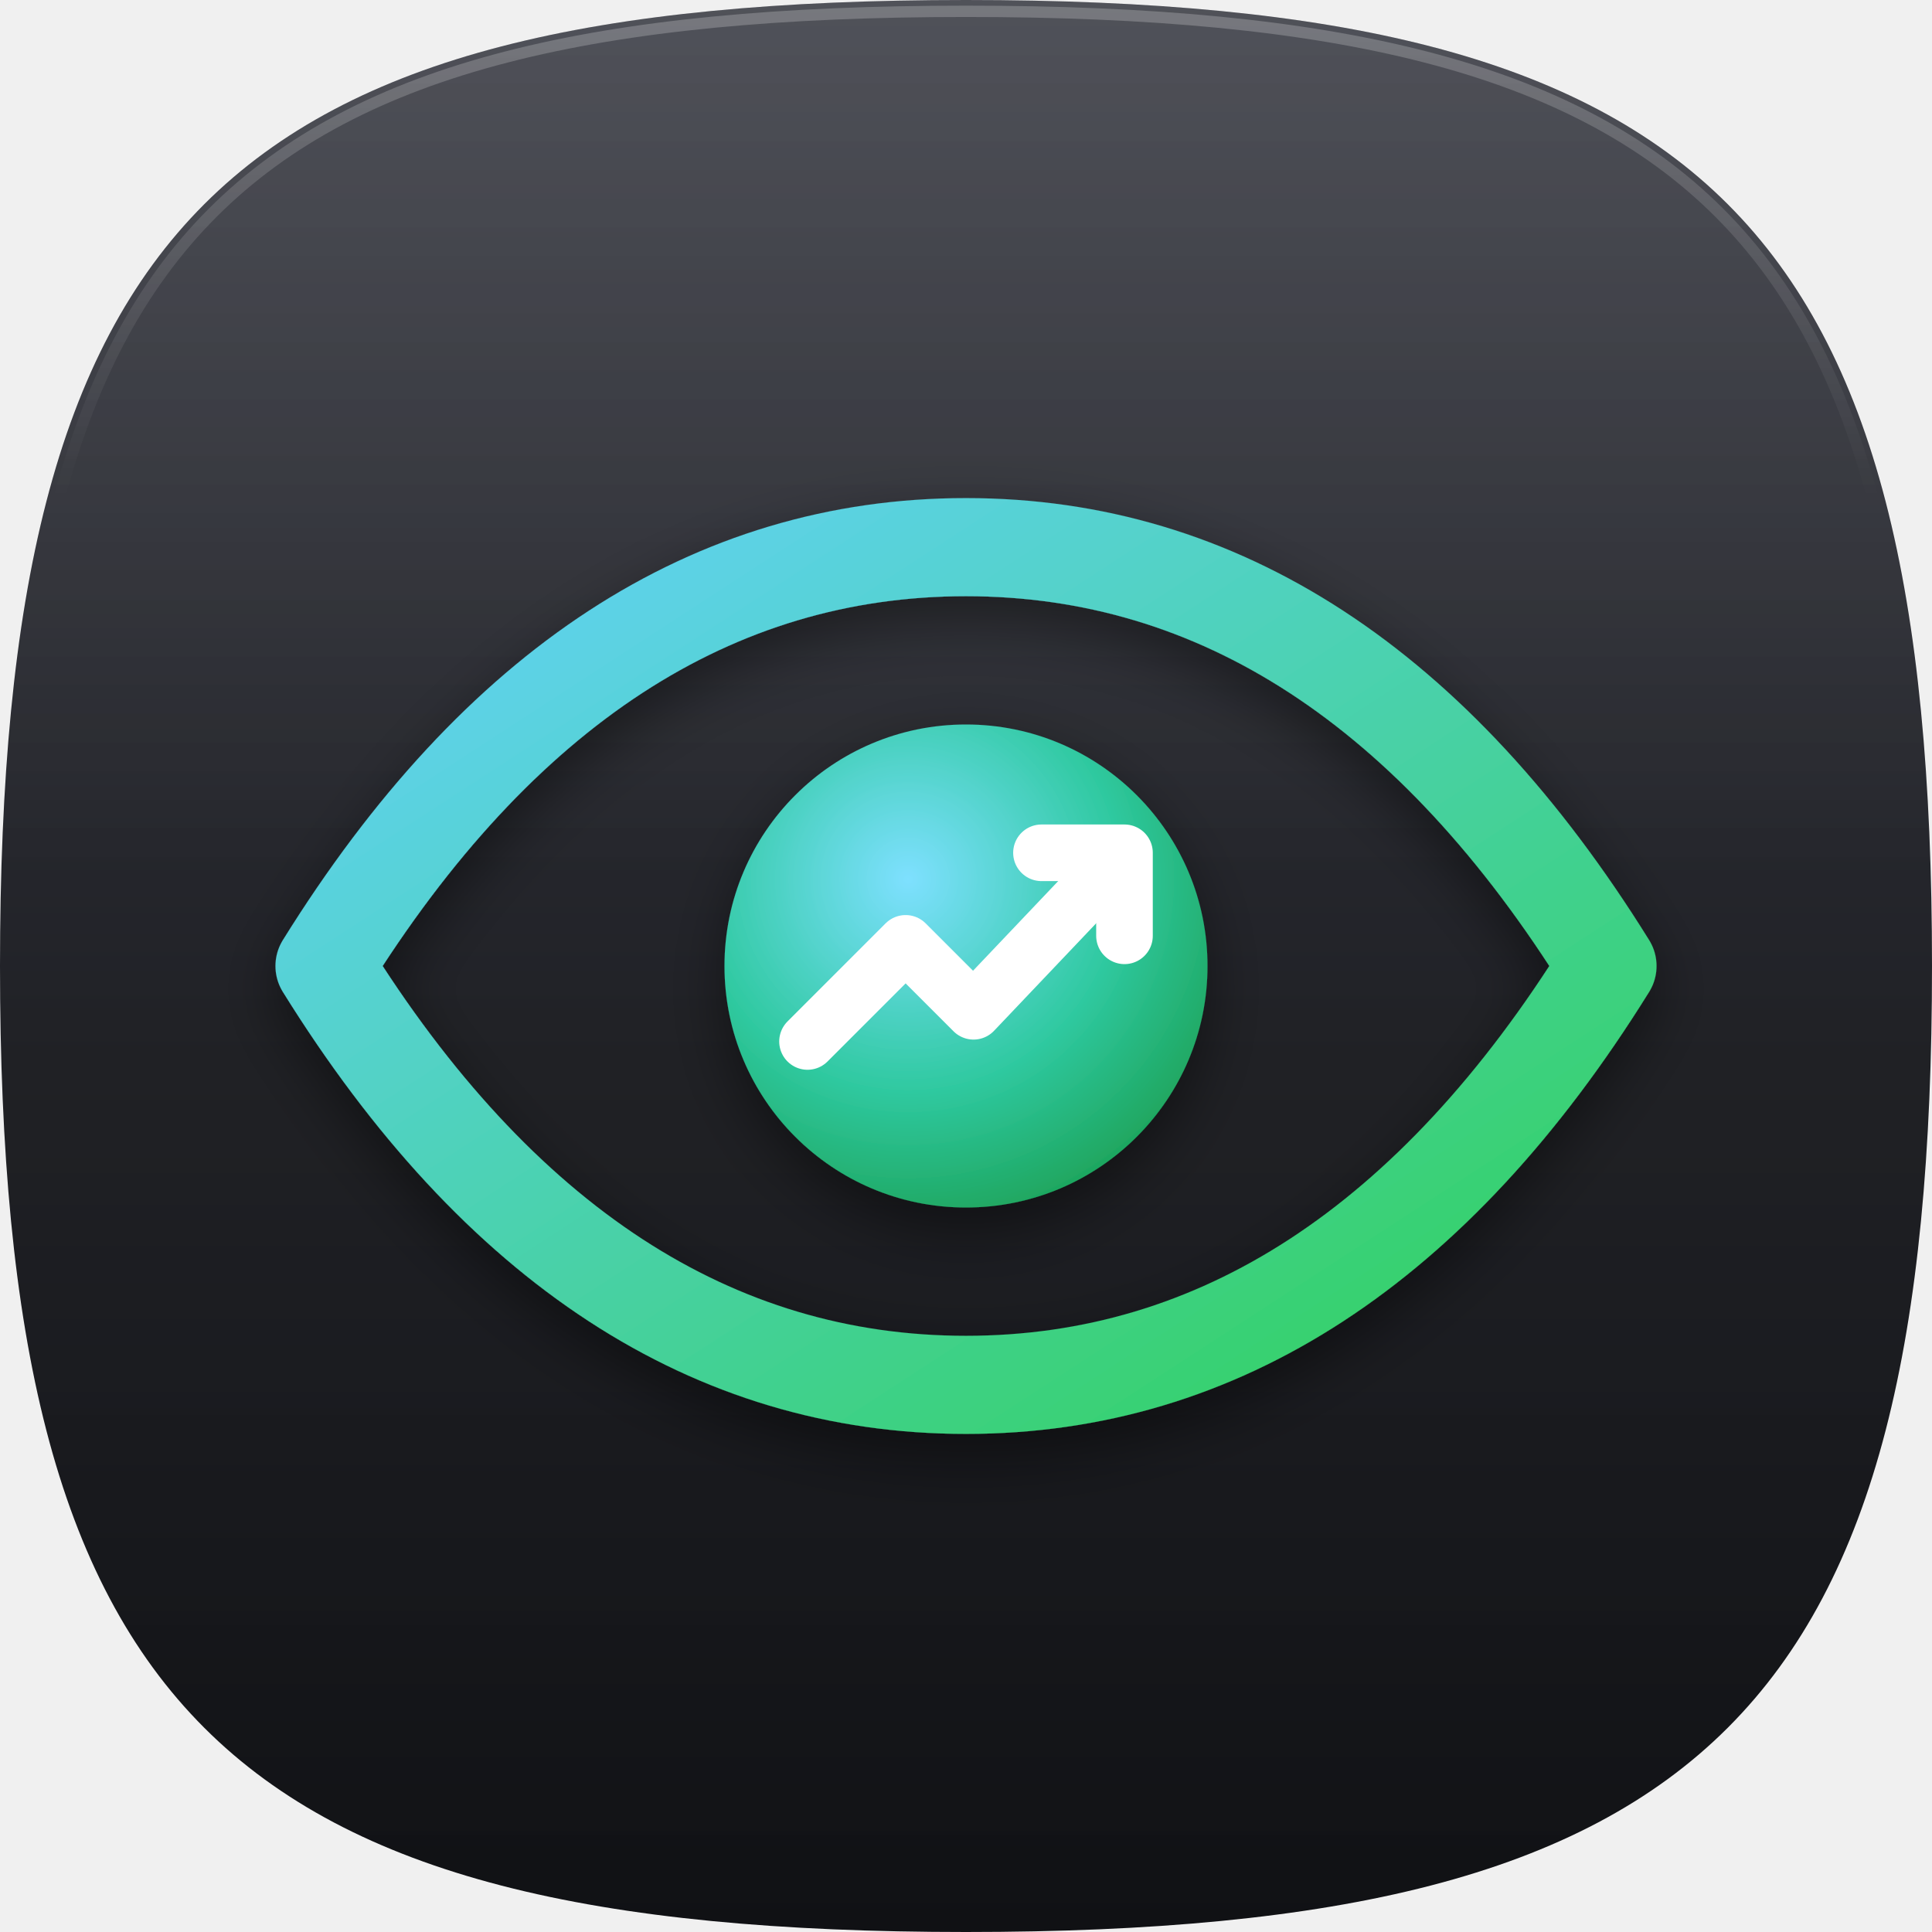
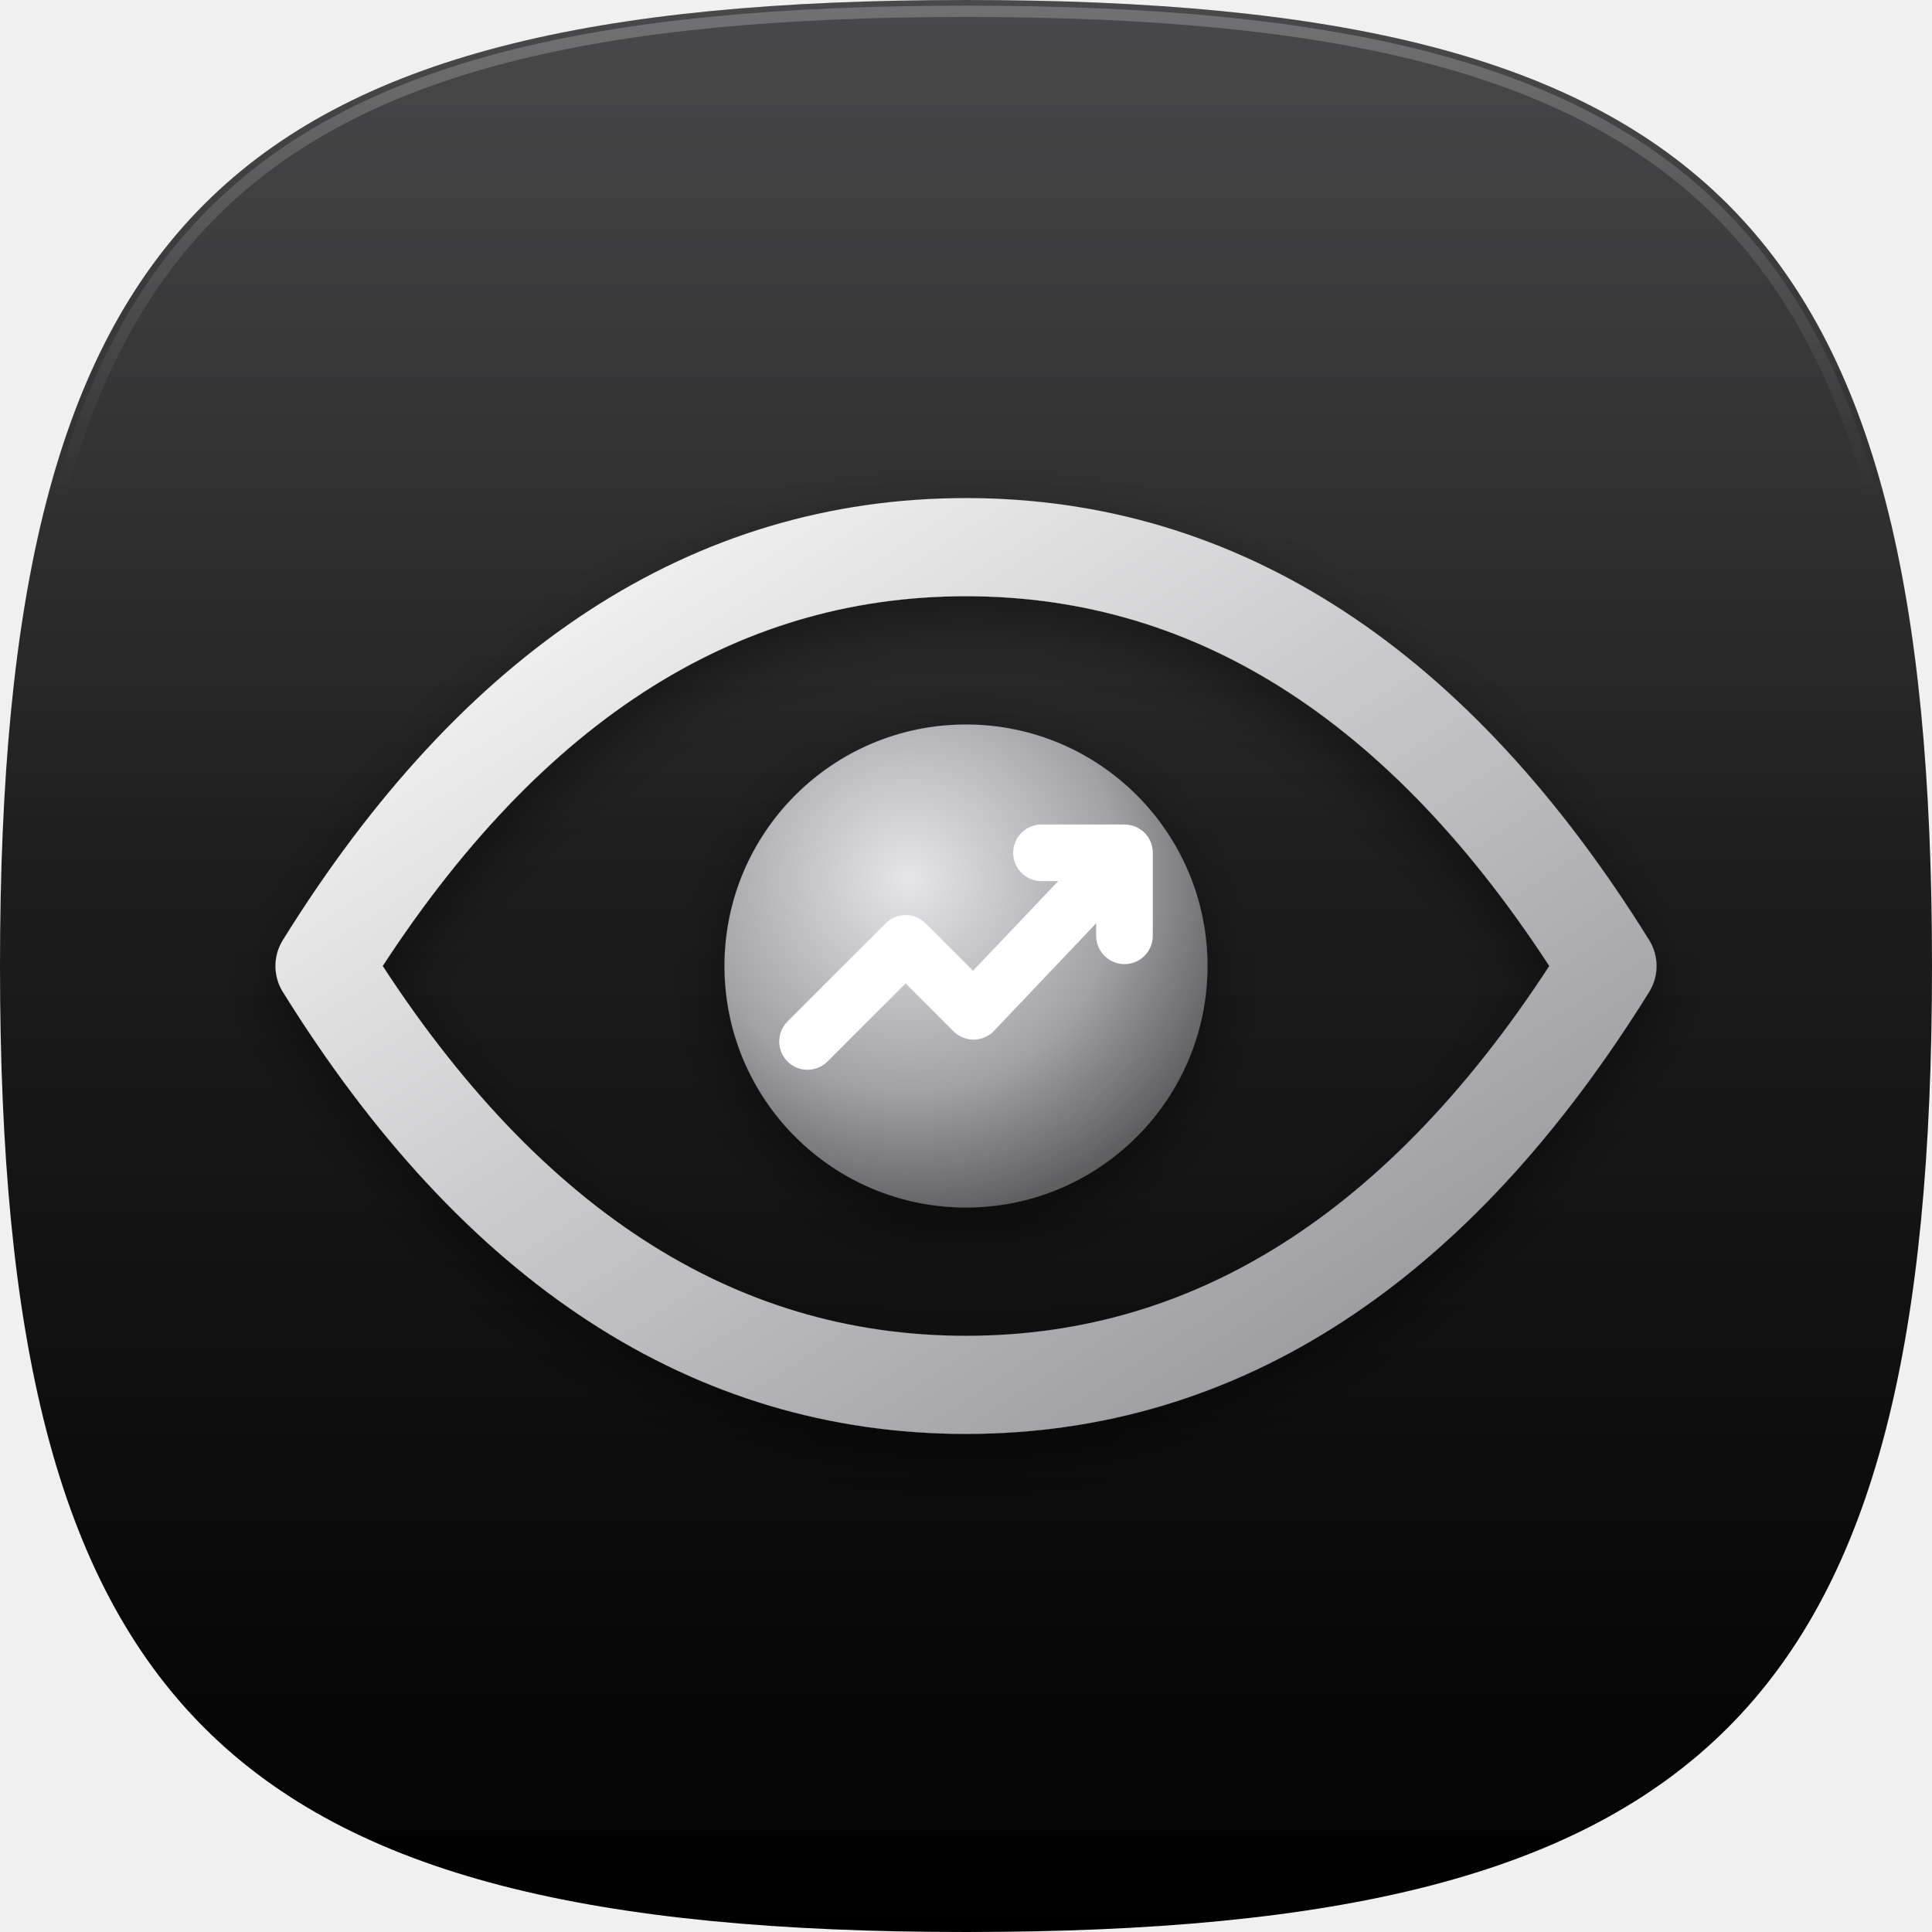
<svg xmlns="http://www.w3.org/2000/svg" viewBox="0 0 512 512">
  <defs>
    <linearGradient id="bg" x1="0" y1="0" x2="0" y2="1">
-       <stop offset="0" stop-color="#34363f" />
-       <stop offset=".55" stop-color="#1c1d22" />
-       <stop offset="1" stop-color="#101114" />
+       <stop offset="0" stop-color="#2c2c2e" />
+       <stop offset=".55" stop-color="#141414" />
+       <stop offset="1" stop-color="#000000" />
    </linearGradient>
    <linearGradient id="gloss" x1="0" y1="0" x2="0" y2="1">
      <stop offset="0" stop-color="#fff" stop-opacity=".14" />
      <stop offset=".45" stop-color="#fff" stop-opacity=".02" />
      <stop offset="1" stop-color="#fff" stop-opacity="0" />
    </linearGradient>
    <linearGradient id="rim" x1="0" y1="0" x2="0" y2="1">
      <stop offset="0" stop-color="#fff" stop-opacity=".22" />
      <stop offset=".25" stop-color="#fff" stop-opacity="0" />
    </linearGradient>
    <linearGradient id="ink" x1="0" y1="0" x2="1" y2="1">
-       <stop offset="0" stop-color="#64d2ff" />
-       <stop offset="1" stop-color="#30d158" />
+       <stop offset="0" stop-color="#ffffff" />
+       <stop offset="1" stop-color="#8e8e93" />
    </linearGradient>
    <radialGradient id="iris" cx=".38" cy=".32" r=".8">
-       <stop offset="0" stop-color="#7ee0ff" />
-       <stop offset=".55" stop-color="#2fc9a0" />
-       <stop offset="1" stop-color="#1a9c4c" />
+       <stop offset="0" stop-color="#e5e5ea" />
+       <stop offset=".55" stop-color="#a1a1a6" />
+       <stop offset="1" stop-color="#48484a" />
    </radialGradient>
    <filter id="sh" x="-20%" y="-20%" width="140%" height="140%">
      <feDropShadow dx="0" dy="6" stdDeviation="8" flood-color="#000" flood-opacity=".45" />
    </filter>
  </defs>
  <path d="M256 0C59 0 0 59 0 256s59 256 256 256 256-59 256-256S453 0 256 0z" fill="url(#bg)" />
  <path d="M256 0C59 0 0 59 0 256s59 256 256 256 256-59 256-256S453 0 256 0z" fill="url(#gloss)" />
  <path d="M256 3C61 3 3 61 3 256s58 253 253 253 253-58 253-253S451 3 256 3z" fill="none" stroke="url(#rim)" stroke-width="3" />
  <g filter="url(#sh)">
    <path d="M86 256c46-74 103-111 170-111s124 37 170 111c-46 74-103 111-170 111S132 330 86 256z" fill="none" stroke="url(#ink)" stroke-width="26" stroke-linejoin="round" />
    <circle cx="256" cy="256" r="64" fill="url(#iris)" />
    <path d="M214 276l26-26 18 18 38-40" fill="none" stroke="#fff" stroke-width="15" stroke-linecap="round" stroke-linejoin="round" />
    <path d="M276 226h22v22" fill="none" stroke="#fff" stroke-width="15" stroke-linecap="round" stroke-linejoin="round" />
  </g>
</svg>
